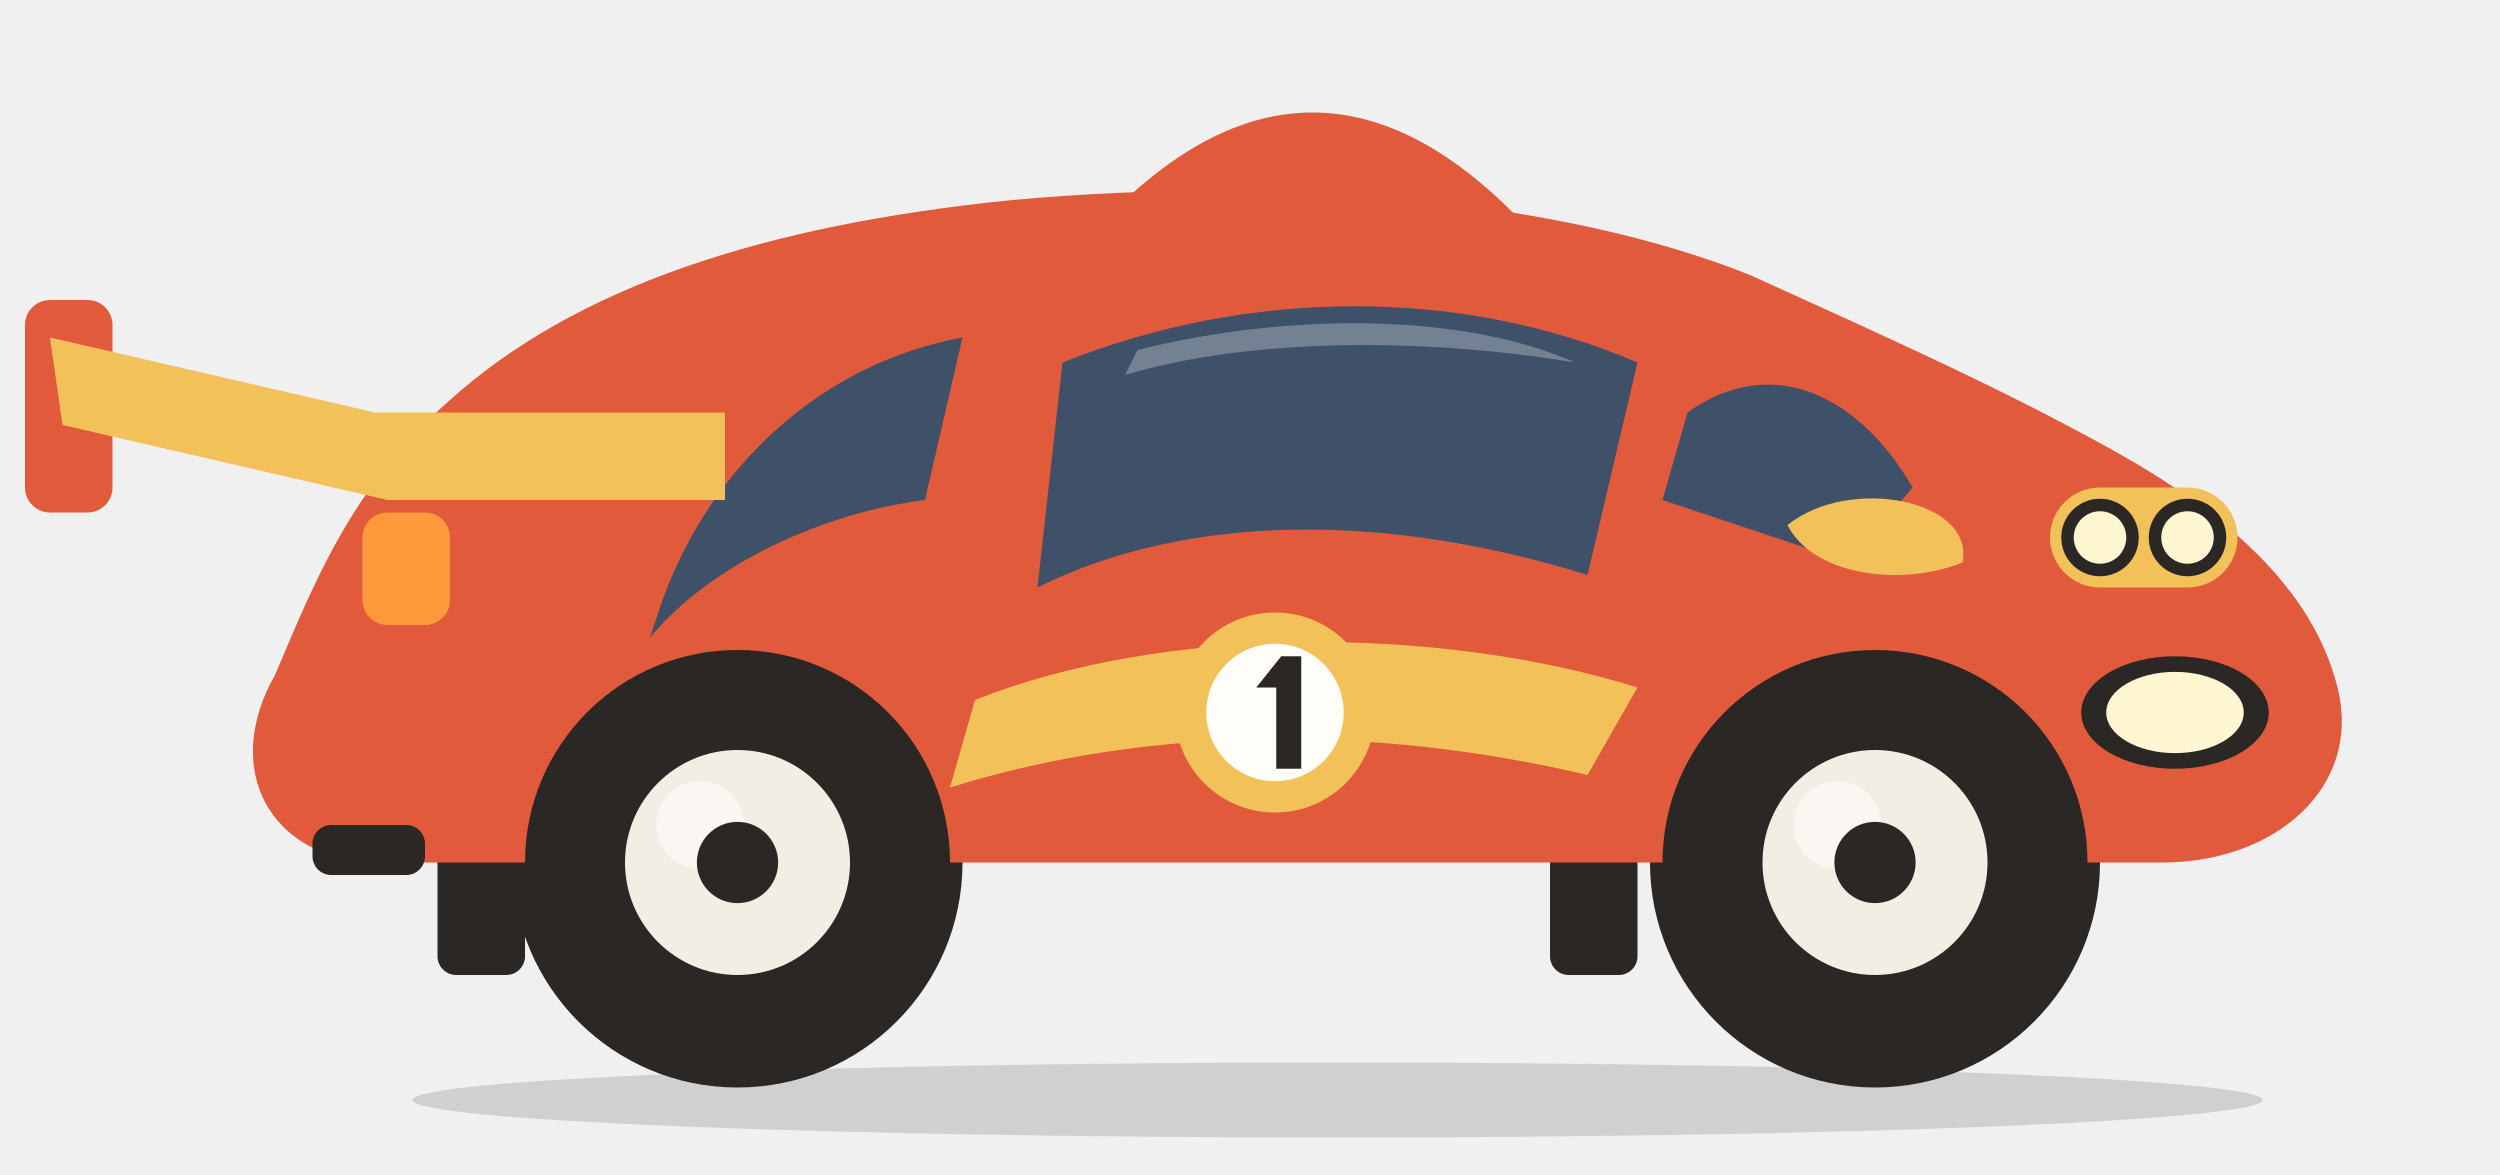
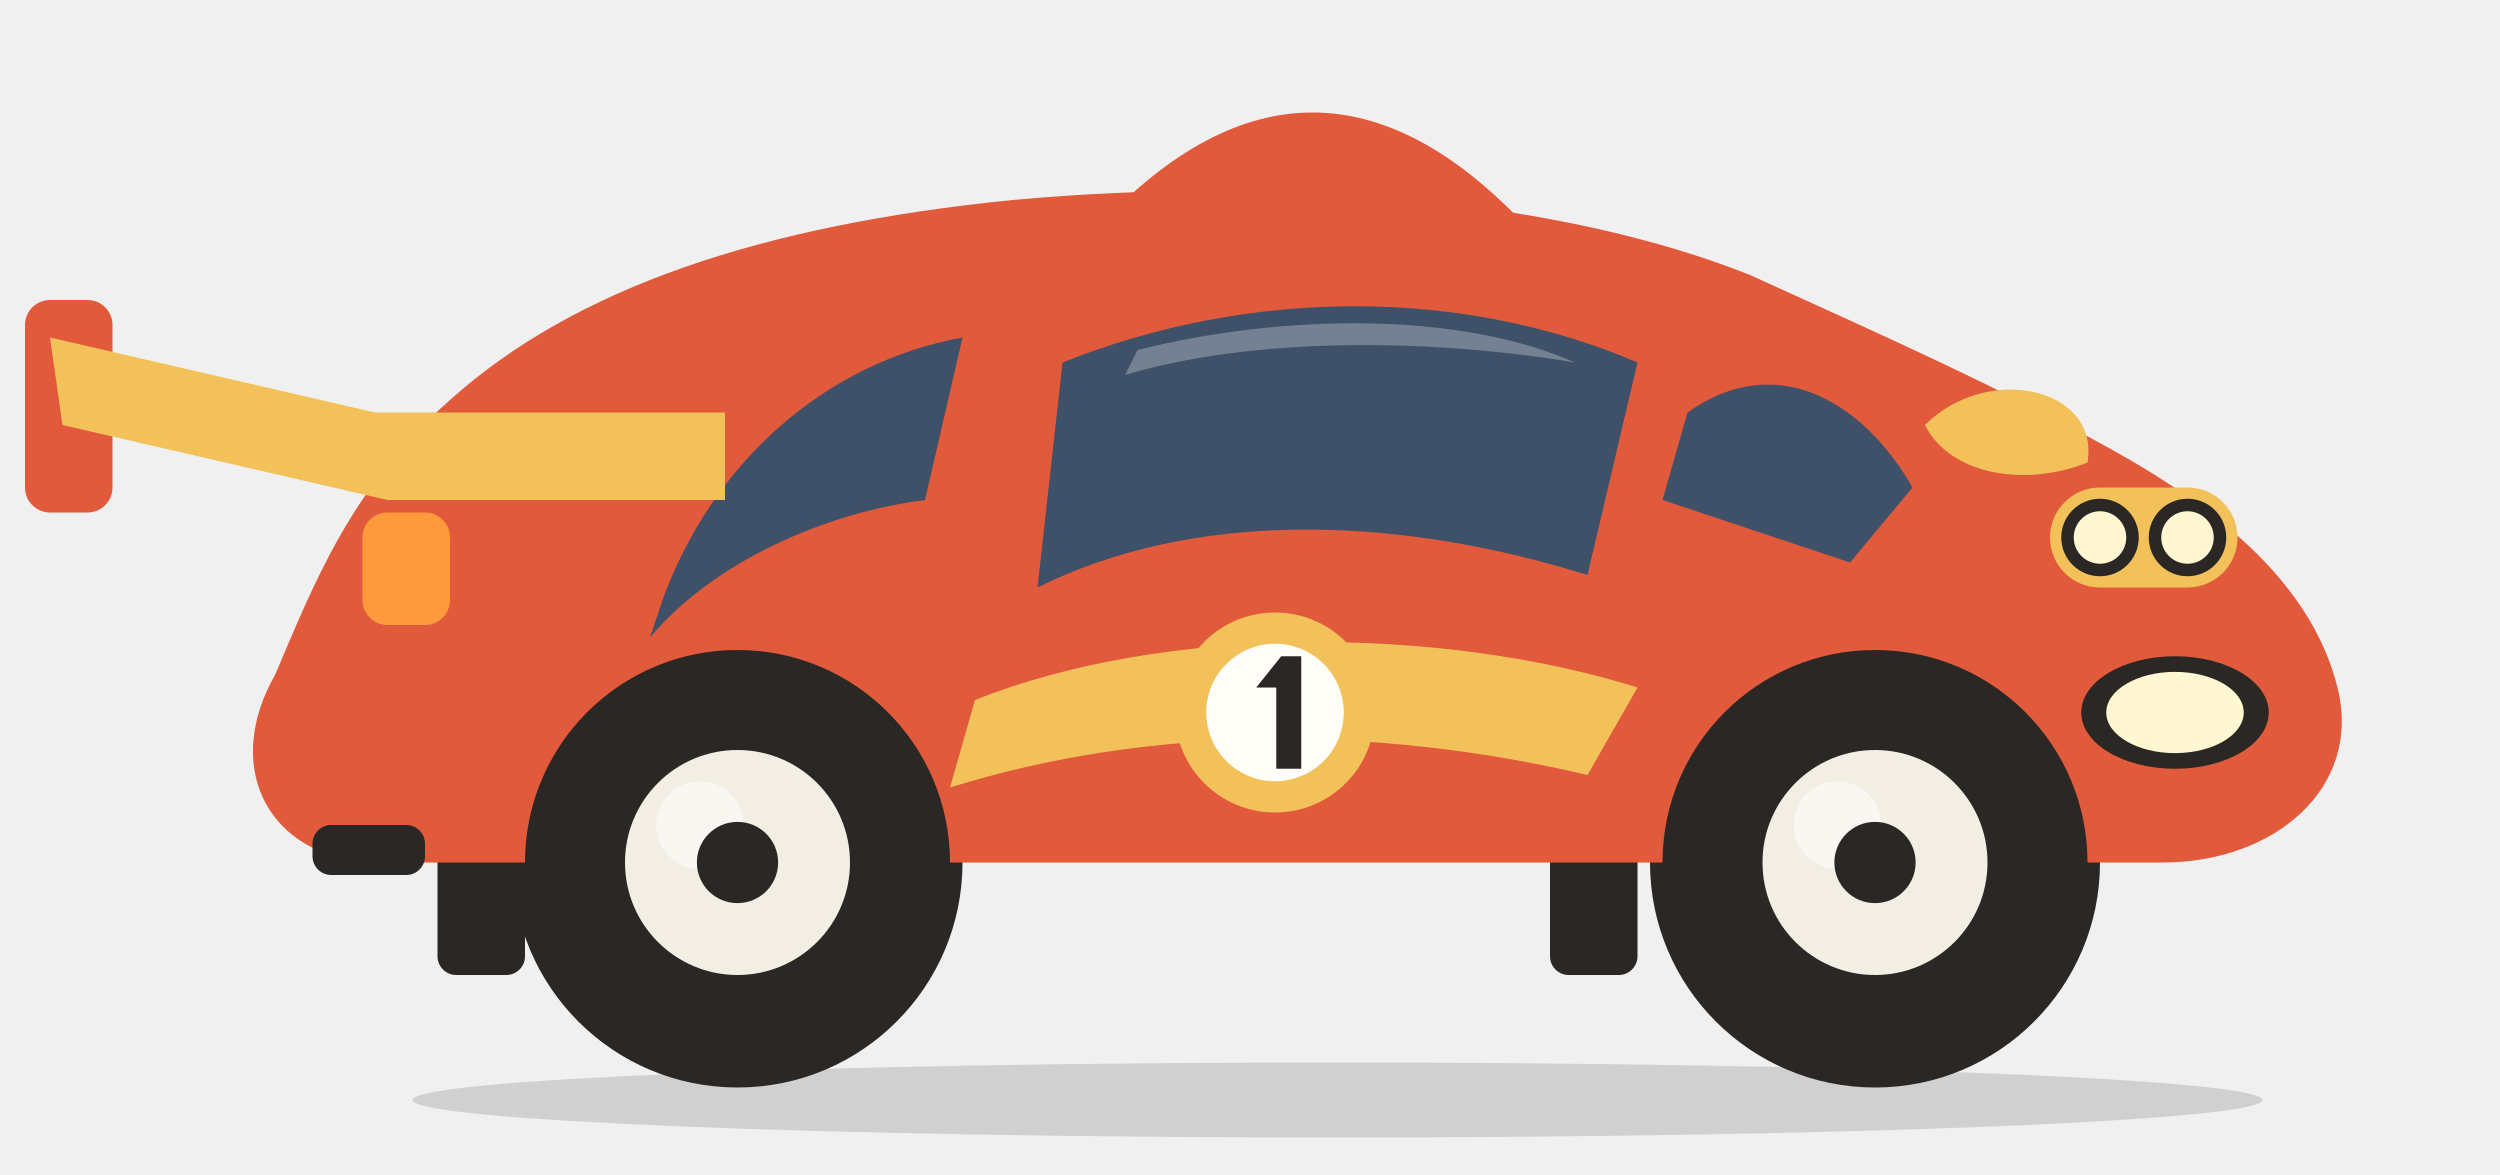
<svg xmlns="http://www.w3.org/2000/svg" viewBox="0 0 400 188" width="400" height="188" role="img">
  <g id="shadow" fill="#2a2725" opacity="0.16">
    <ellipse cx="214" cy="176" rx="148" ry="6" />
  </g>
  <g id="tire" fill="#2a2725">
    <circle cx="118" cy="138" r="36" />
    <circle cx="300" cy="138" r="36" />
    <rect x="70" y="128" width="14" height="28" rx="3" />
    <rect x="248" y="128" width="14" height="28" rx="3" />
  </g>
  <g id="rim" fill="#f3eee4">
    <circle cx="118" cy="138" r="18" />
    <circle cx="300" cy="138" r="18" />
    <circle cx="112" cy="132" r="7" fill="#ffffff" opacity="0.55" />
    <circle cx="294" cy="132" r="7" fill="#ffffff" opacity="0.55" />
  </g>
  <g id="body" fill="#e25a3c">
    <path d="M58 138C42 136 36 122 44 108C50 94 56 78 72 64C92 46 122 36 162 32C206 28 250 32 280 44C302 54 320 62 338 72C356 82 370 94 374 110C378 126 364 138 346 138H334C334 119.2 318.8 104 300 104C281.2 104 266 119.2 266 138H152C152 119.2 136.8 104 118 104C99.2 104 84 119.2 84 138Z" />
    <path d="M176 36Q210 0 244 36Z" />
    <rect x="4" y="48" width="14" height="34" rx="4" />
  </g>
  <g id="glass" fill="#3e5168">
    <path d="M106 96C114 74 132 58 154 54L148 80C132 82 114 90 104 102Z" />
    <path d="M170 58C200 46 234 46 262 58L254 92C222 82 190 82 166 94Z" />
    <path d="M270 66C284 56 298 64 306 78L296 90L266 80Z" />
  </g>
  <g id="shine" fill="#ffffff" opacity="0.28">
    <path d="M182 56C206 50 234 50 252 58C228 54 200 54 180 60Z" />
  </g>
  <g id="stripe" fill="#f3c15a">
    <path d="M8 54L60 66H116V80L62 80L10 68Z" />
    <path d="M156 112C186 100 230 100 262 110L254 124C220 116 184 116 152 126Z" />
    <circle cx="204" cy="114" r="16" />
-     <path d="M286 84C296 76 316 80 314 90C304 94 290 92 286 84Z" />
+     <path d="M308 68C318 58 336 62 334 74C324 78 312 76 308 68Z" />
    <rect x="328" y="78" width="30" height="16" rx="8" />
  </g>
  <g id="decal" fill="#fffdf8">
    <circle cx="204" cy="114" r="11" />
  </g>
  <g id="tail" fill="#ff9a3c">
    <rect x="58" y="82" width="14" height="18" rx="4" />
  </g>
  <g id="ink" fill="#2a2725">
    <circle cx="118" cy="138" r="6.5" />
    <circle cx="300" cy="138" r="6.5" />
    <path d="M205 105L201 110H204.2V123H208.2V105Z" />
    <rect x="50" y="132" width="18" height="8" rx="3" />
    <ellipse cx="348" cy="114" rx="15" ry="9" />
    <circle cx="336" cy="86" r="6.2" />
    <circle cx="350" cy="86" r="6.2" />
  </g>
  <g id="light" fill="#fff6d2">
    <ellipse cx="348" cy="114" rx="11" ry="6.5" />
    <circle cx="336" cy="86" r="4.2" />
    <circle cx="350" cy="86" r="4.2" />
  </g>
</svg>
